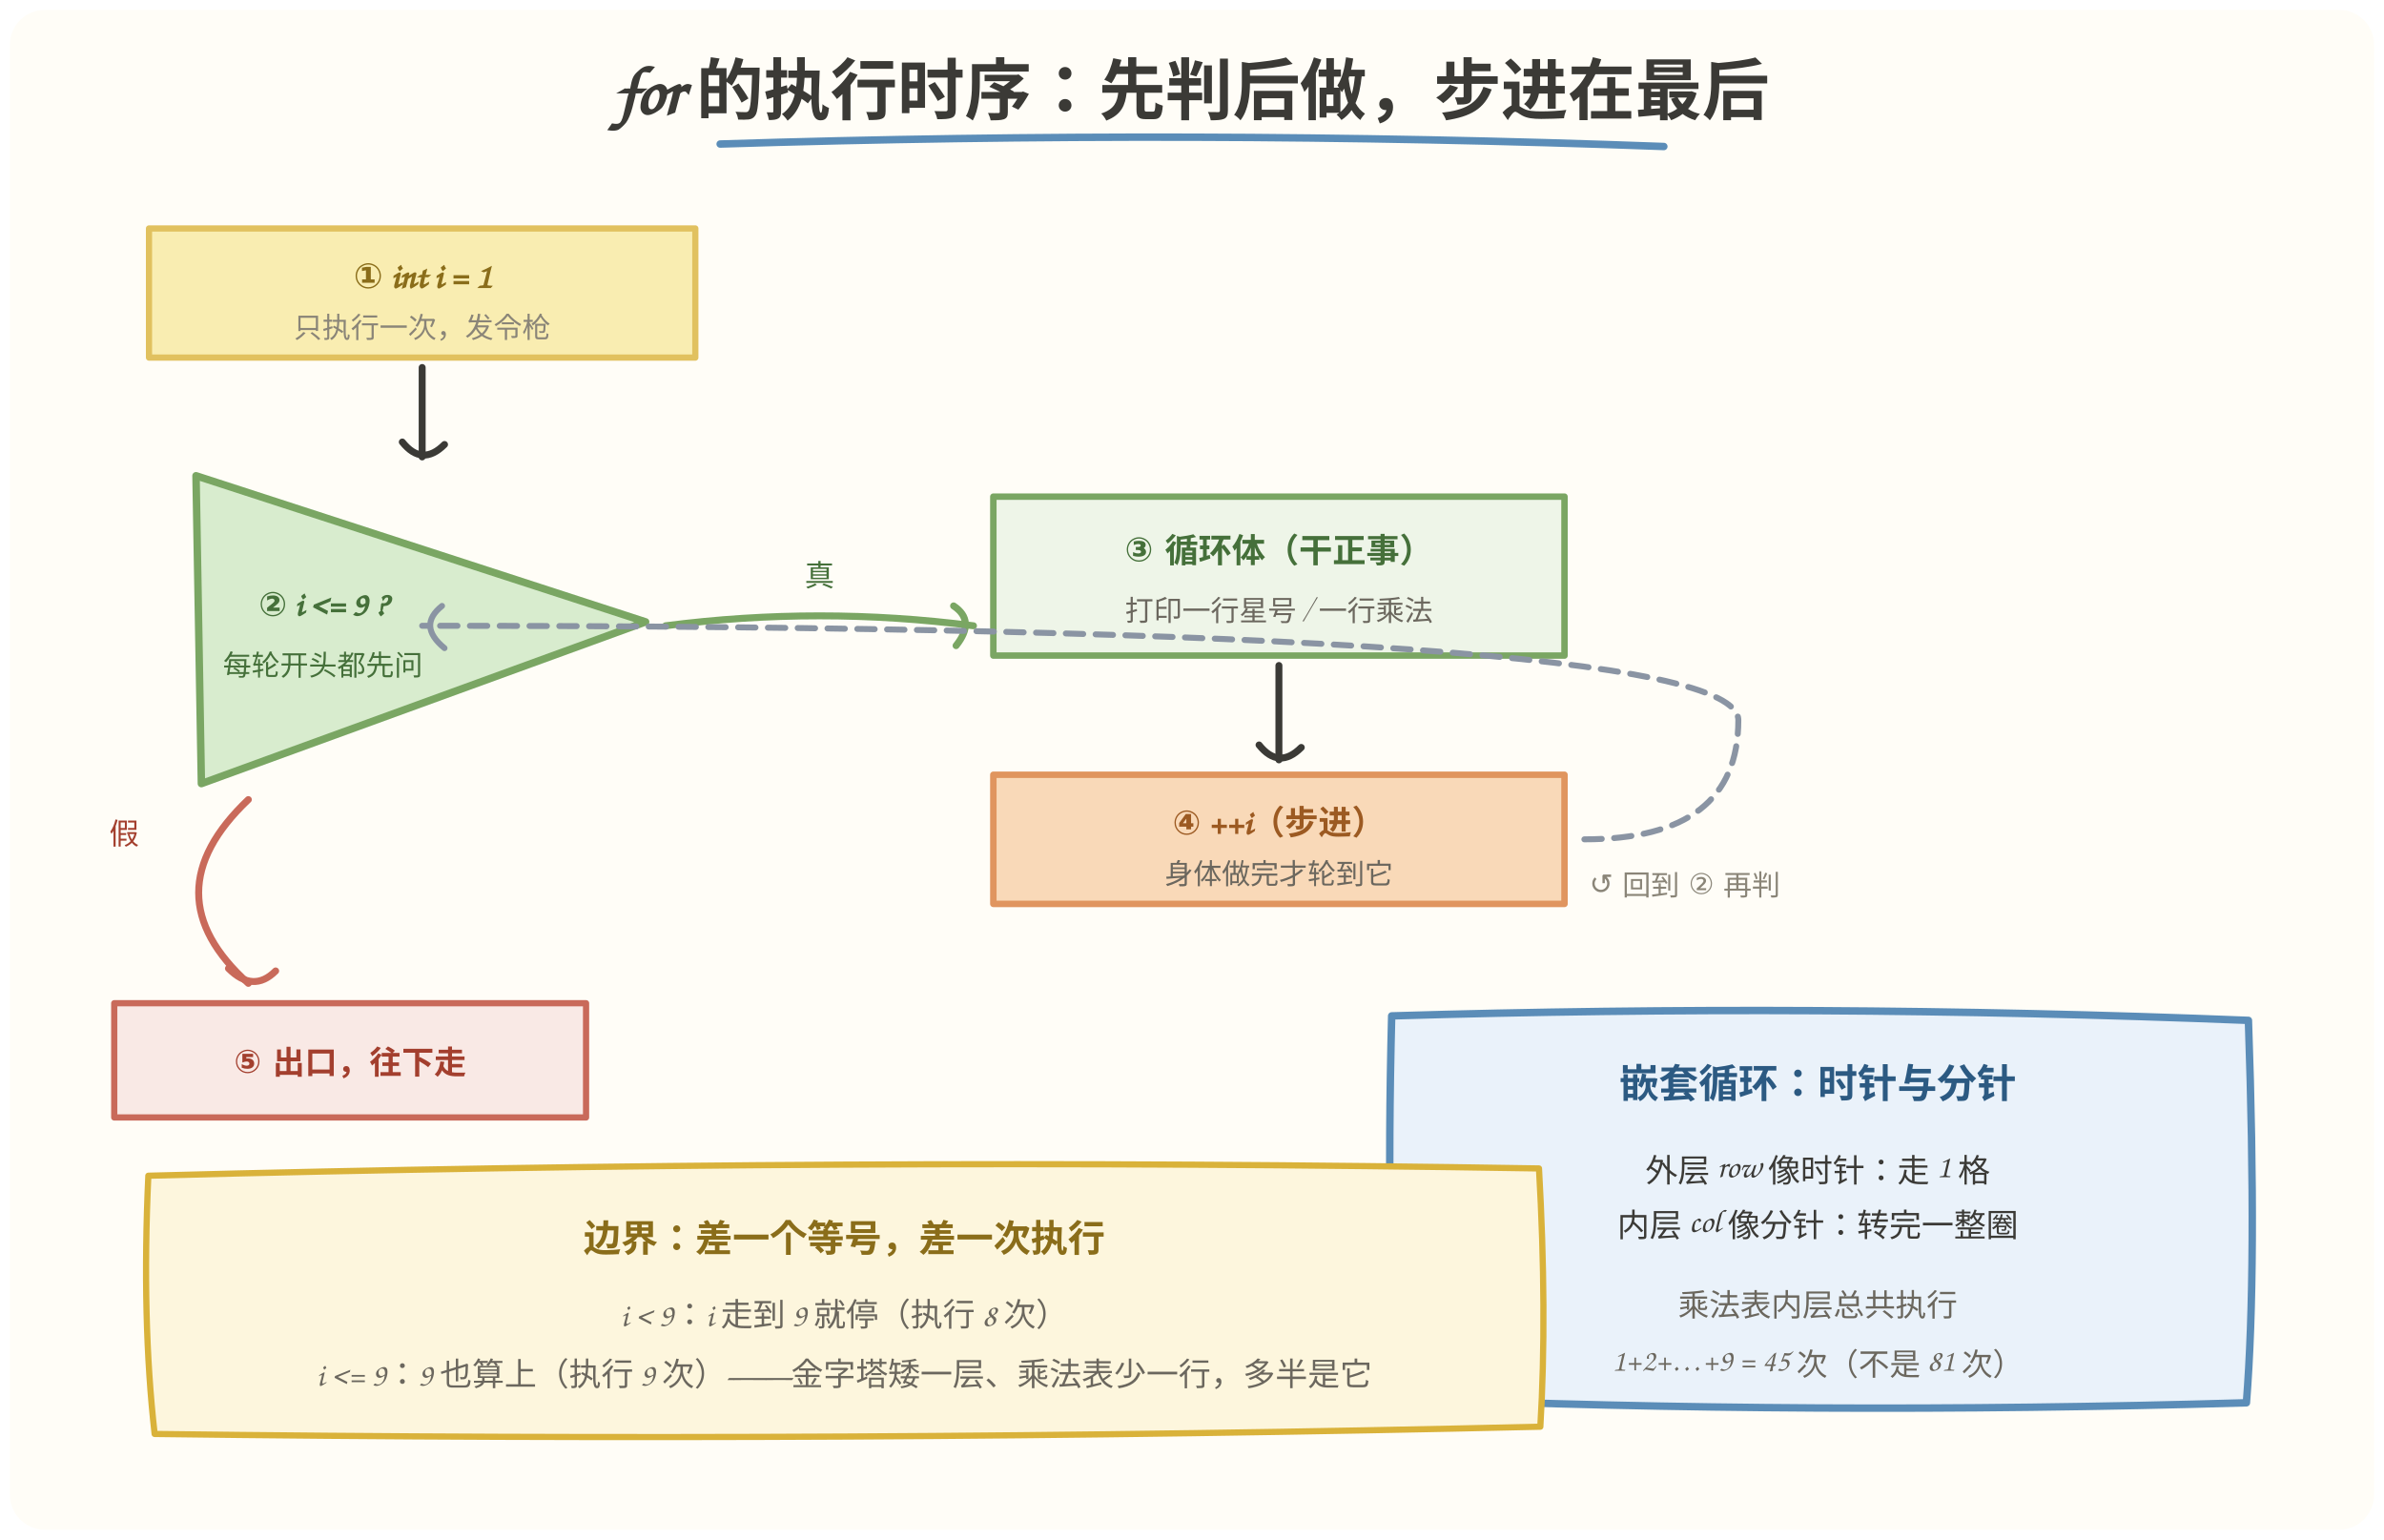
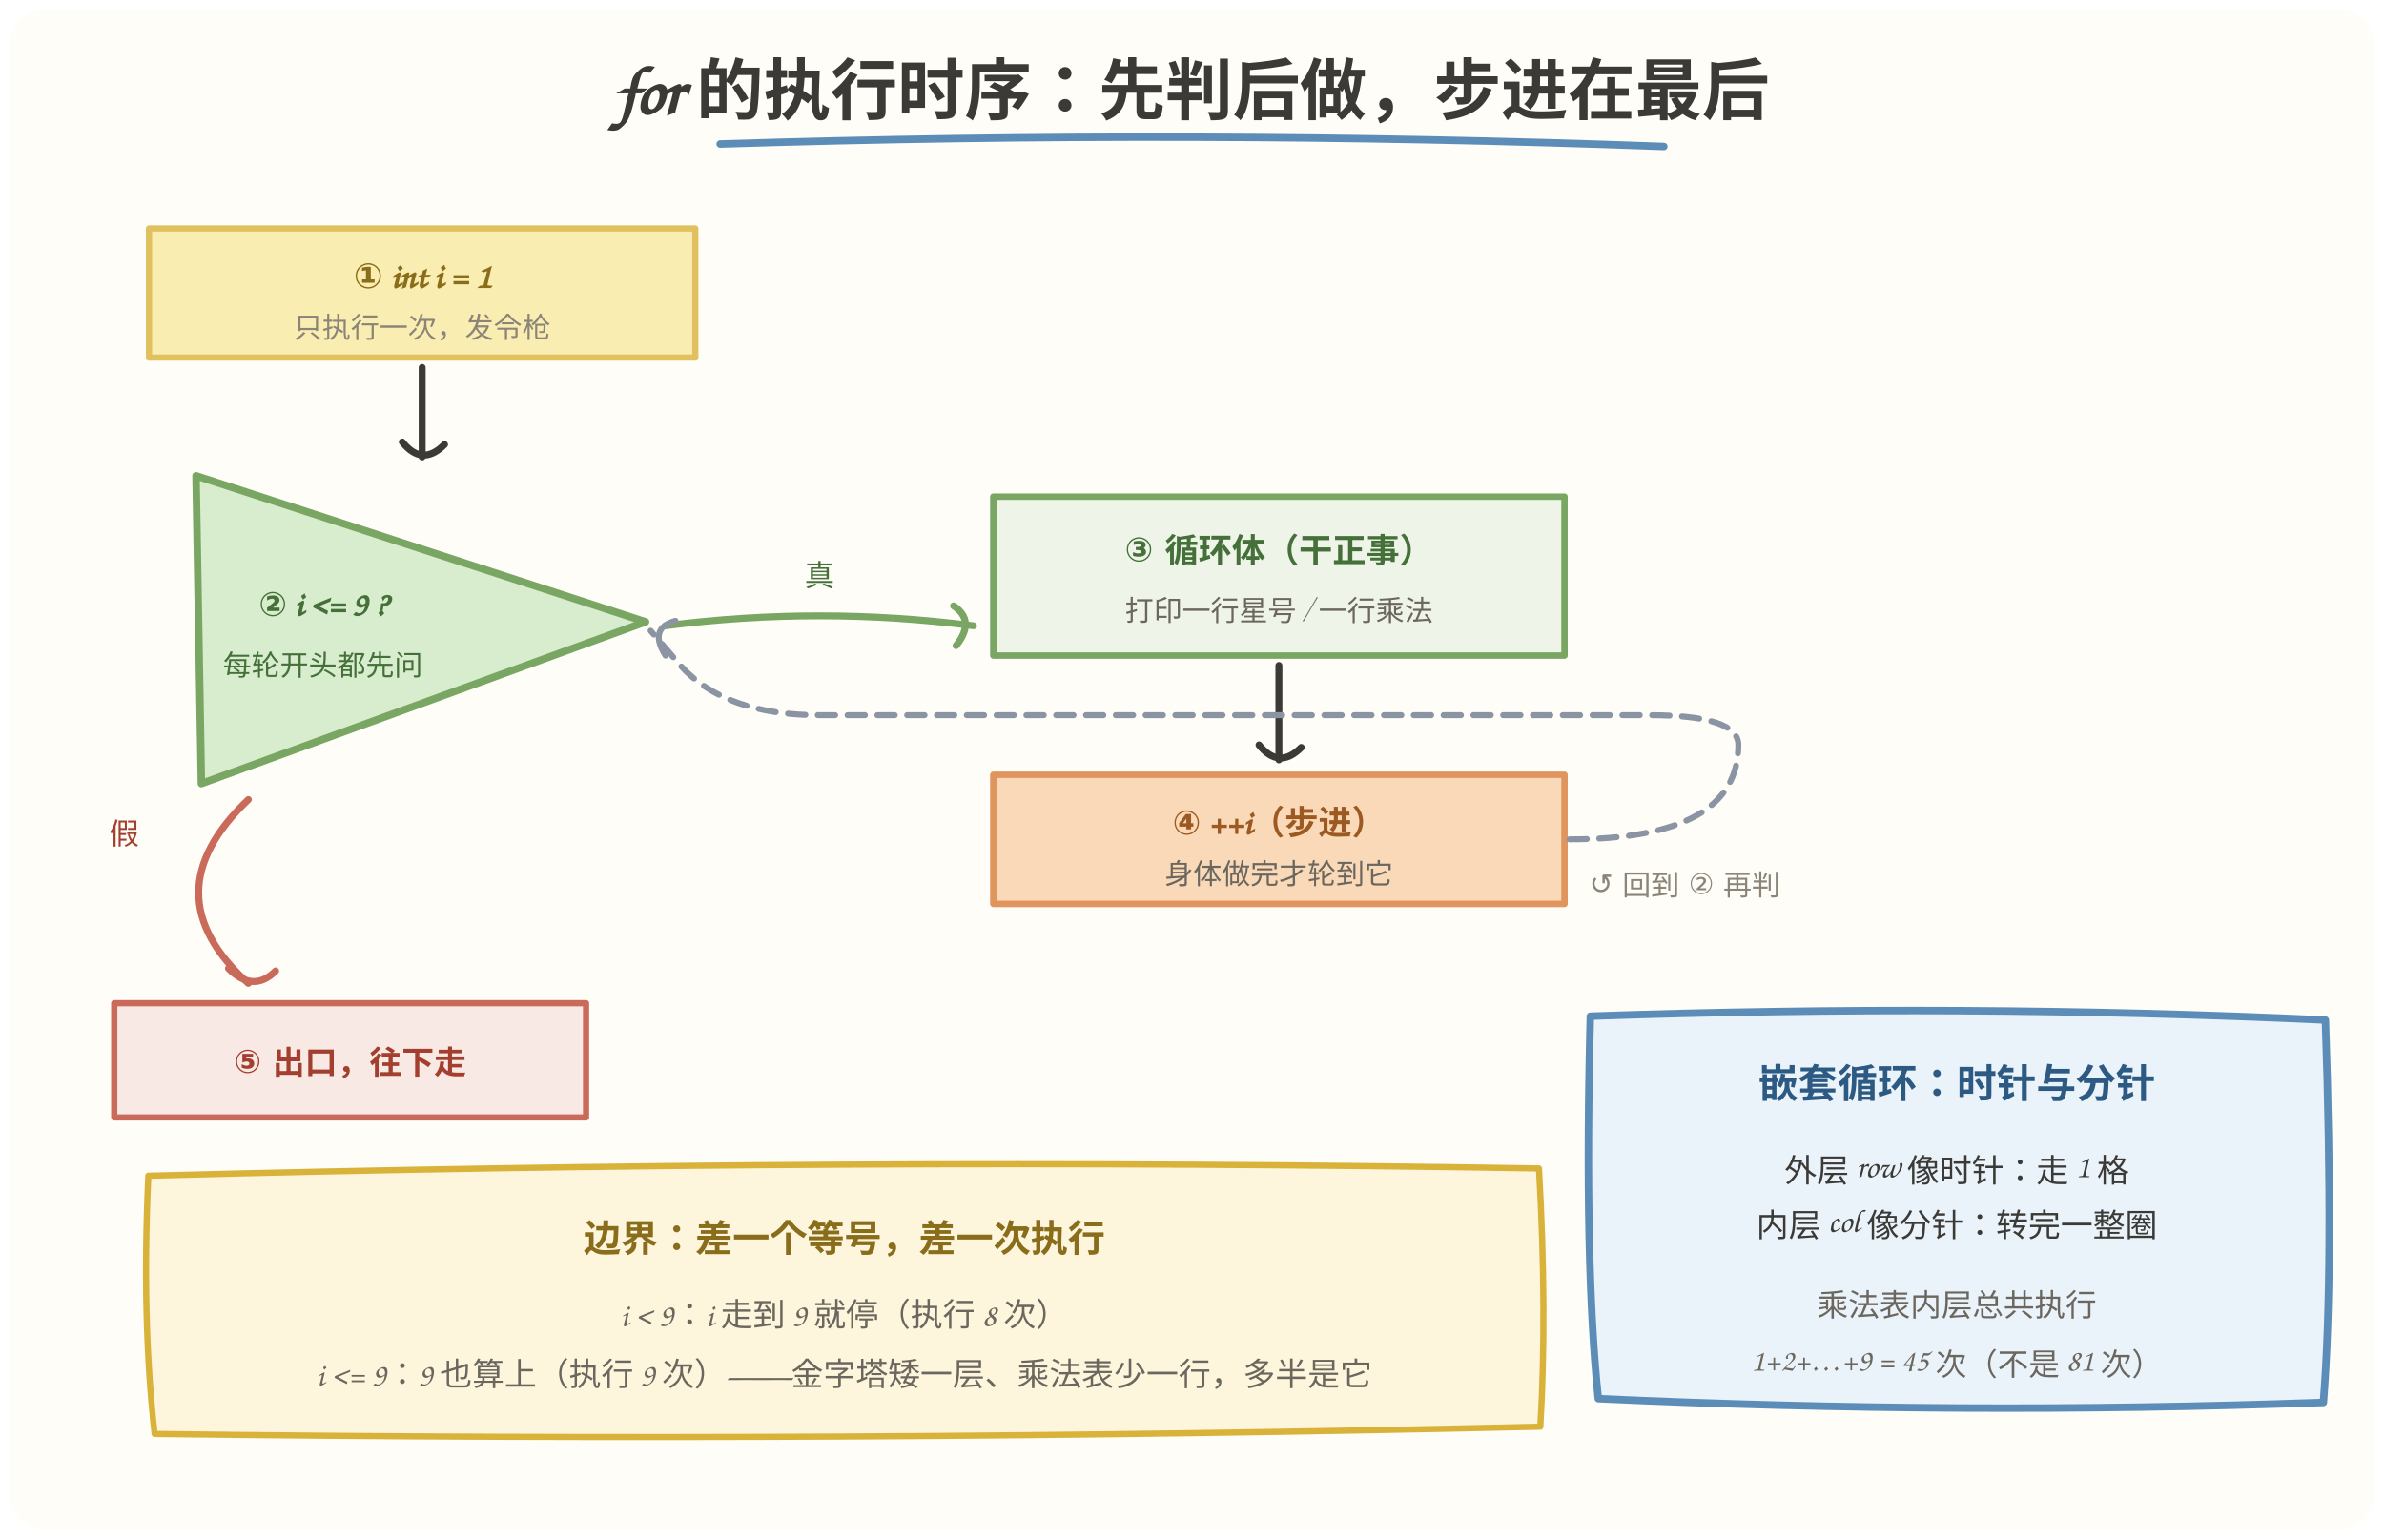
<svg xmlns="http://www.w3.org/2000/svg" viewBox="0 0 960 620" font-family="'Kaiti SC','KaiTi','Comic Sans MS',cursive">
  <rect x="4" y="4" width="952" height="612" rx="14" fill="#fffdf7" />
  <g stroke-linecap="round" stroke-linejoin="round">
    <text x="480" y="46" text-anchor="middle" font-size="27" font-weight="bold" fill="#3b3a36">for 的执行时序：先判后做，步进在最后</text>
    <path d="M 290,58 Q 480,52 670,59" fill="none" stroke="#5b8db8" stroke-width="3" />
    <rect x="60" y="92" width="220" height="52" fill="#f7e8a0" opacity="0.8" stroke="#d9b23a" stroke-width="2.5" />
    <text x="170" y="116" text-anchor="middle" font-size="14" font-weight="bold" fill="#8a6d1a">① int i = 1</text>
    <text x="170" y="136" text-anchor="middle" font-size="11.5" fill="#8a8578">只执行一次，发令枪</text>
    <path d="M 170,148 Q 170,168 170,184" fill="none" stroke="#3b3a36" stroke-width="2.8" />
    <path d="M 162,178 Q 170,188 179,179" fill="none" stroke="#3b3a36" stroke-width="2.8" />
    <path d="M 80,190 L 260,252 L 80,314 Z" fill="#d8ecce" stroke="#7aa663" stroke-width="3" transform="rotate(-1 170 252)" />
    <text x="130" y="248" text-anchor="middle" font-size="13.5" font-weight="bold" fill="#45703a">② i &lt;= 9 ?</text>
    <text x="130" y="272" text-anchor="middle" font-size="11.5" fill="#45703a">每轮开头都先问</text>
    <path d="M 268,252 Q 330,244 392,252" fill="none" stroke="#7aa663" stroke-width="2.8" />
    <path d="M 384,244 Q 393,250 385,260" fill="none" stroke="#7aa663" stroke-width="2.8" />
    <text x="330" y="236" text-anchor="middle" font-size="12" fill="#45703a">真</text>
    <rect x="400" y="200" width="230" height="64" fill="#eef5e8" stroke="#7aa663" stroke-width="2.6" />
    <text x="515" y="226" text-anchor="middle" font-size="13.5" font-weight="bold" fill="#45703a">③ 循环体（干正事）</text>
    <text x="515" y="250" text-anchor="middle" font-size="11.5" fill="#6b675e">打印一行星号 / 一行乘法</text>
    <path d="M 515,268 Q 515,290 515,306" fill="none" stroke="#3b3a36" stroke-width="2.8" />
    <path d="M 507,300 Q 515,310 524,301" fill="none" stroke="#3b3a36" stroke-width="2.8" />
    <rect x="400" y="312" width="230" height="52" fill="#f9d9b8" stroke="#e0955f" stroke-width="2.6" />
    <text x="515" y="336" text-anchor="middle" font-size="13.5" font-weight="bold" fill="#9c5a22">④ ++i（步进）</text>
    <text x="515" y="356" text-anchor="middle" font-size="11.5" fill="#6b675e">身体做完才轮到它</text>
-     <path d="M 638,338 Q 700,338 700,290 Q 700,252 170,252" fill="none" stroke="#8a94a3" stroke-width="2.4" stroke-dasharray="7 5" />
-     <path d="M 178,244 Q 168,252 179,261" fill="none" stroke="#8a94a3" stroke-width="2.4" />
+     <path d="M 632,338 Q 700,338 700,300 Q 700,288 664,288 L 330,288 Q 292,288 274,268 L 262,254" fill="none" stroke="#8a94a3" stroke-width="2.4" stroke-dasharray="7 5" />
+     <path d="M 272,250 Q 261,253 268,264" fill="none" stroke="#8a94a3" stroke-width="2.4" />
    <text x="640" y="360" font-size="11.5" fill="#8a8578">↺ 回到 ② 再判</text>
    <path d="M 100,322 Q 60,360 100,396" fill="none" stroke="#c96a5a" stroke-width="2.8" />
    <path d="M 92,390 Q 102,400 111,391" fill="none" stroke="#c96a5a" stroke-width="2.8" />
    <text x="44" y="340" font-size="12" fill="#a33f2e">假</text>
    <rect x="46" y="404" width="190" height="46" fill="#f9e9e5" stroke="#c96a5a" stroke-width="2.5" />
    <text x="141" y="432" text-anchor="middle" font-size="13" font-weight="bold" fill="#a33f2e">⑤ 出口，往下走</text>
-     <path d="M 560,410 Q 730,404 905,410 Q 909,510 905,564 Q 730,570 564,564 Q 558,510 560,410 Z" fill="#eaf2fa" stroke="#5b8db8" stroke-width="3" transform="rotate(0.3 732 487)" />
-     <text x="732" y="442" text-anchor="middle" font-size="16" font-weight="bold" fill="#2c5a82">嵌套循环：时针与分针</text>
-     <text x="732" y="476" text-anchor="middle" font-size="13" fill="#3b3a36">外层 row 像时针：走 1 格</text>
-     <text x="732" y="498" text-anchor="middle" font-size="13" fill="#3b3a36">内层 col 像分针：转完一整圈</text>
-     <text x="732" y="530" text-anchor="middle" font-size="12.5" fill="#6b675e">乘法表内层总共执行</text>
-     <text x="732" y="552" text-anchor="middle" font-size="12.5" fill="#6b675e">1+2+…+9 = 45 次（不是 81 次）</text>
+     <path d="M 640,410 Q 790,404 936,410 Q 940,510 936,564 Q 790,570 644,564 Q 638,510 640,410 Z" fill="#eaf2fa" stroke="#5b8db8" stroke-width="3" transform="rotate(0.3 788 487)" />
+     <text x="788" y="442" text-anchor="middle" font-size="16" font-weight="bold" fill="#2c5a82">嵌套循环：时针与分针</text>
+     <text x="788" y="476" text-anchor="middle" font-size="13" fill="#3b3a36">外层 row 像时针：走 1 格</text>
+     <text x="788" y="498" text-anchor="middle" font-size="13" fill="#3b3a36">内层 col 像分针：转完一整圈</text>
+     <text x="788" y="530" text-anchor="middle" font-size="12.5" fill="#6b675e">乘法表内层总共执行</text>
+     <text x="788" y="552" text-anchor="middle" font-size="12.5" fill="#6b675e">1+2+…+9 = 45 次（不是 81 次）</text>
    <path d="M 60,472 Q 340,466 620,472 Q 623,530 620,576 Q 340,581 62,576 Q 57,530 60,472 Z" fill="#fdf6dd" stroke="#d9b23a" stroke-width="2.5" transform="rotate(-0.3 340 524)" />
    <text x="340" y="504" text-anchor="middle" font-size="15" font-weight="bold" fill="#8a6d1a">边界：差一个等号，差一次执行</text>
    <text x="340" y="534" text-anchor="middle" font-size="13" fill="#6b675e">i &lt; 9：i 走到 9 就停（执行 8 次）</text>
    <text x="340" y="558" text-anchor="middle" font-size="13" fill="#6b675e">i &lt;= 9：9 也算上（执行 9 次）——金字塔矮一层、乘法表少一行，多半是它</text>
  </g>
</svg>
